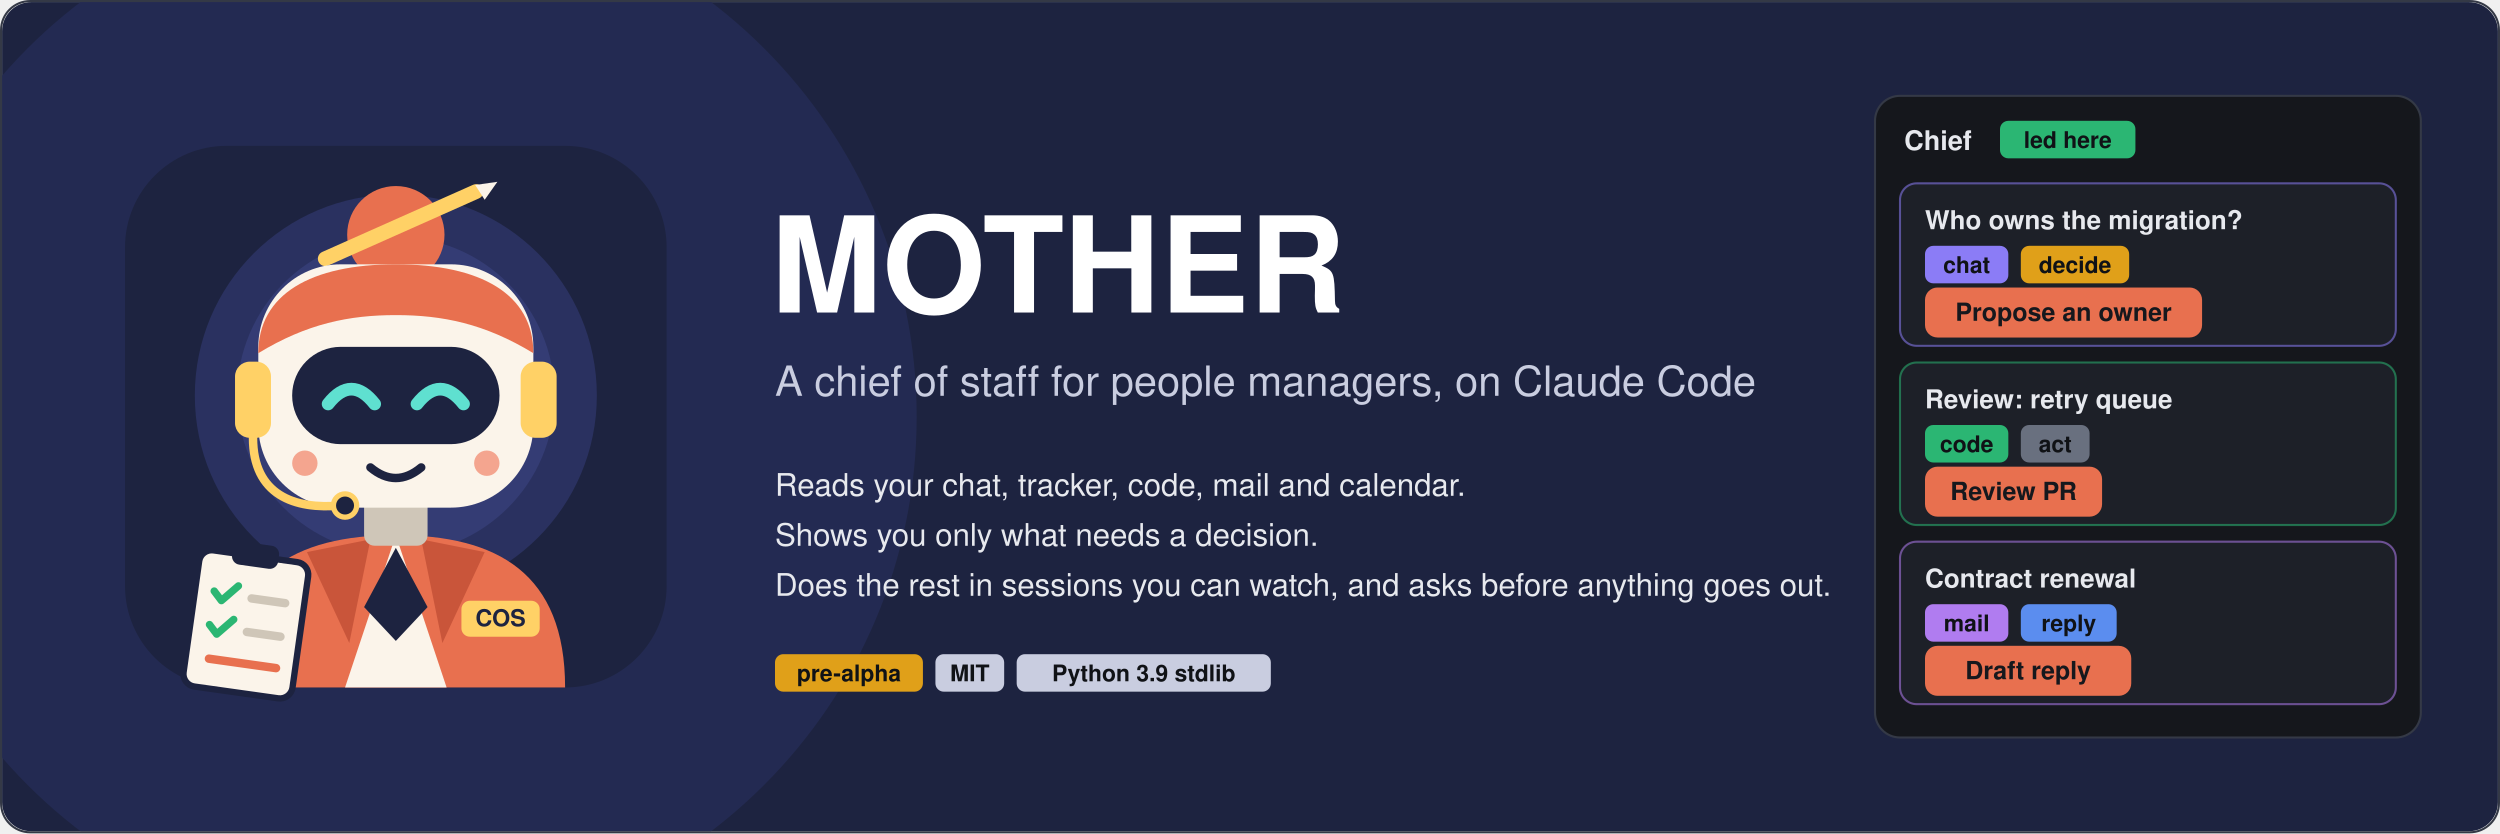
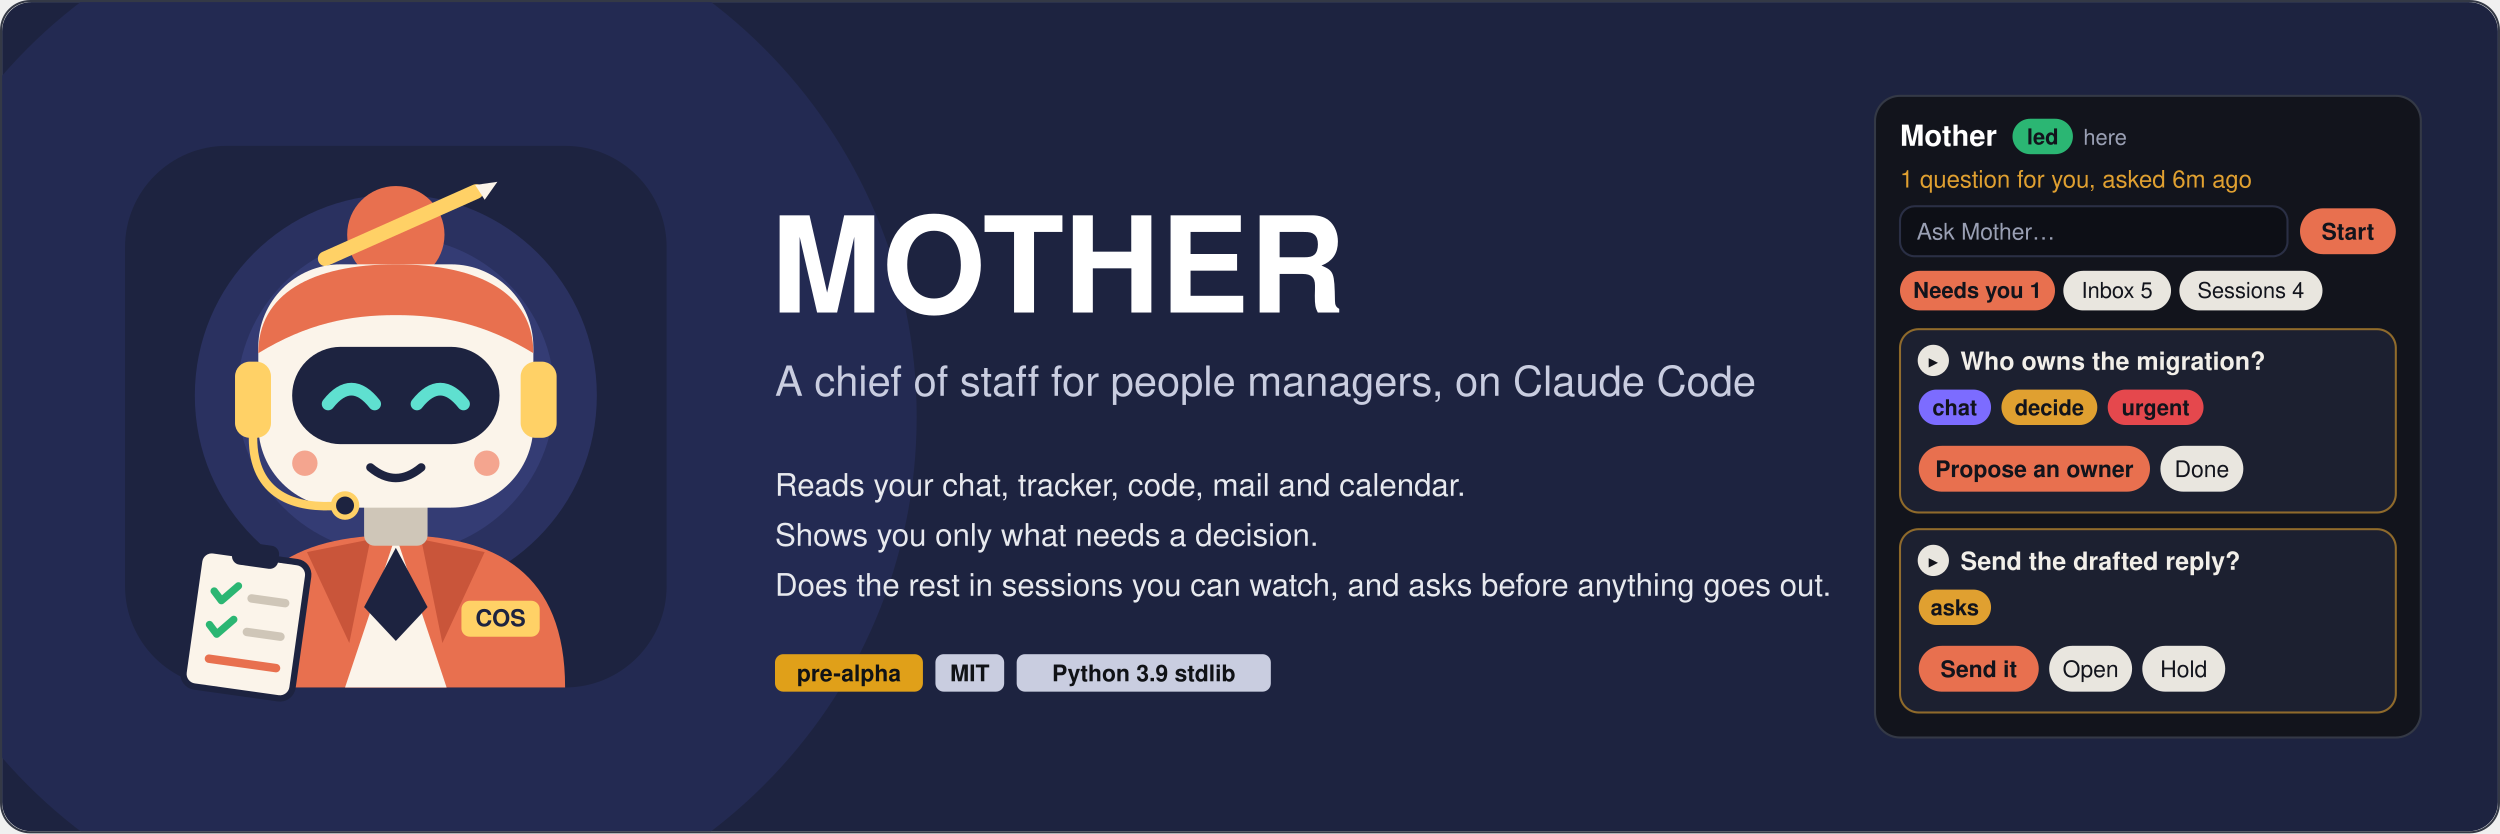
<svg xmlns="http://www.w3.org/2000/svg" viewBox="0 0 1200 400" width="1200" height="400" font-family="-apple-system, 'Segoe UI', Helvetica, Arial, sans-serif" role="img" aria-label="MOTHER: a chief of staff for people managers">
  <clipPath id="hc">
    <rect x="1" y="1" width="1198" height="398" rx="14" />
  </clipPath>
  <g clip-path="url(#hc)">
    <rect width="1200" height="400" fill="#1d2340" />
    <circle cx="190" cy="200" r="250" fill="#232a52" />
    <g transform="translate(60 70) scale(0.5078)">
      <rect width="512" height="512" rx="96" fill="#1d2340" />
      <circle cx="256" cy="236" r="190" fill="#2a3160" />
      <circle cx="256" cy="236" r="150" fill="#343c74" />
      <path d="M96 512 C96 404 160 368 256 368 C352 368 416 404 416 512 Z" fill="#e8704f" />
      <path d="M256 368 L208 512 L304 512 Z" fill="#fbf4ea" />
      <path d="M256 380 L226 436 L256 468 L286 436 Z" fill="#1d2340" />
      <path d="M172 384 L232 372 L212 470 Z" fill="#c9553a" />
      <path d="M340 384 L280 372 L300 470 Z" fill="#c9553a" />
      <rect x="318" y="430" width="74" height="34" rx="8" fill="#ffd166" />
      <text x="355" y="454" font-family="Helvetica, Arial, sans-serif" font-size="22" font-weight="700" text-anchor="middle" fill="#1d2340">COS</text>
      <rect x="226" y="330" width="60" height="48" rx="10" fill="#cfc6b8" />
      <circle cx="256" cy="84" r="46" fill="#e8704f" />
      <rect x="176" y="70" width="170" height="14" rx="7" transform="rotate(-24 256 77)" fill="#ffd166" />
      <path d="M331 37 L352 34 L340 51 Z" fill="#fbf4ea" />
      <rect x="126" y="112" width="260" height="230" rx="78" fill="#fbf4ea" />
      <path d="M126 196 C126 140 176 112 256 112 C336 112 386 140 386 196 C340 168 300 160 256 160 C212 160 172 168 126 196 Z" fill="#e8704f" />
      <rect x="158" y="190" width="196" height="92" rx="46" fill="#1d2340" />
      <path d="M192 244 Q214 216 236 244" stroke="#5fe0d0" stroke-width="12" stroke-linecap="round" fill="none" />
      <path d="M276 244 Q298 216 320 244" stroke="#5fe0d0" stroke-width="12" stroke-linecap="round" fill="none" />
      <circle cx="170" cy="300" r="12" fill="#f4a58f" />
      <circle cx="342" cy="300" r="12" fill="#f4a58f" />
      <path d="M232 304 Q256 324 280 304" stroke="#1d2340" stroke-width="8" stroke-linecap="round" fill="none" />
      <rect x="104" y="204" width="34" height="72" rx="14" fill="#ffd166" />
      <rect x="374" y="204" width="34" height="72" rx="14" fill="#ffd166" />
      <path d="M121 276 C121 330 160 344 204 340" stroke="#ffd166" stroke-width="8" stroke-linecap="round" fill="none" />
      <circle cx="208" cy="340" r="11" fill="#1d2340" stroke="#ffd166" stroke-width="5" />
      <g transform="rotate(8 120 440)">
        <rect x="64" y="388" width="104" height="130" rx="12" fill="#fbf4ea" stroke="#1d2340" stroke-width="6" />
        <rect x="94" y="376" width="44" height="22" rx="8" fill="#1d2340" />
        <path d="M82 426 l8 8 l14 -16" stroke="#2bb673" stroke-width="7" stroke-linecap="round" stroke-linejoin="round" fill="none" />
        <path d="M82 458 l8 8 l14 -16" stroke="#2bb673" stroke-width="7" stroke-linecap="round" stroke-linejoin="round" fill="none" />
        <rect x="114" y="424" width="40" height="8" rx="4" fill="#cfc6b8" />
        <rect x="114" y="456" width="40" height="8" rx="4" fill="#cfc6b8" />
        <rect x="82" y="486" width="72" height="8" rx="4" fill="#e8704f" />
      </g>
    </g>
  </g>
  <text x="370" y="150" font-size="64" fill="#ffffff" font-weight="800">MOTHER</text>
  <text x="372" y="190" font-size="20" fill="#c9cde0">A chief of staff for people managers, on Claude Code</text>
  <text x="372" y="238" font-size="15" fill="#e7e9ee">Reads your chat, tracker, code, mail and calendar.</text>
  <text x="372" y="262" font-size="15" fill="#e7e9ee">Shows you only what needs a decision.</text>
  <text x="372" y="286" font-size="15" fill="#e7e9ee">Does the rest in sessions you can watch, and asks before anything goes out.</text>
  <rect x="372" y="314" width="71" height="18" rx="4" fill="#e0a019" />
  <text x="407.5" y="327" font-size="11" fill="#101216" font-weight="700" text-anchor="middle">pre-alpha</text>
  <rect x="449" y="314" width="33" height="18" rx="4" fill="#c9cde0" />
  <text x="465.5" y="327" font-size="11" fill="#101216" font-weight="700" text-anchor="middle">MIT</text>
  <rect x="488" y="314" width="122" height="18" rx="4" fill="#c9cde0" />
  <text x="549.0" y="327" font-size="11" fill="#101216" font-weight="700" text-anchor="middle">Python 3.9 stdlib</text>
-   <rect x="900" y="46" width="262" height="308" rx="12" fill="#15171c" stroke="#343946" />
-   <text x="914" y="72" font-size="13" fill="#e7e9ee" font-weight="700">Chief</text>
-   <rect x="960" y="58" width="65" height="18" rx="4" fill="#2bb673" />
-   <text x="992.5" y="71" font-size="11" fill="#101216" font-weight="700" text-anchor="middle">led here</text>
-   <rect x="912" y="88" width="238" height="78" rx="8" fill="#1d2028" stroke="#8b7cf6" stroke-width="1" stroke-opacity="0.55" />
-   <text x="924" y="110" font-size="12.5" fill="#e7e9ee" font-weight="700">Who owns the migration?</text>
-   <rect x="924" y="118" width="40" height="18" rx="4" fill="#8b7cf6" />
-   <text x="944.0" y="131" font-size="11" fill="#101216" font-weight="700" text-anchor="middle">chat</text>
-   <rect x="970" y="118" width="52" height="18" rx="4" fill="#e0a019" />
-   <text x="996.0" y="131" font-size="11" fill="#101216" font-weight="700" text-anchor="middle">decide</text>
-   <rect x="924" y="138" width="133" height="24" rx="6" fill="#e8704f" />
-   <text x="990.5" y="154" font-size="12" fill="#16181d" font-weight="700" text-anchor="middle">Propose an owner</text>
-   <rect x="912" y="174" width="238" height="78" rx="8" fill="#1d2028" stroke="#2bb673" stroke-width="1" stroke-opacity="0.55" />
-   <text x="924" y="196" font-size="12.5" fill="#e7e9ee" font-weight="700">Review: retry queue</text>
-   <rect x="924" y="204" width="40" height="18" rx="4" fill="#2bb673" />
-   <text x="944.0" y="217" font-size="11" fill="#101216" font-weight="700" text-anchor="middle">code</text>
-   <rect x="970" y="204" width="33" height="18" rx="4" fill="#69707f" />
-   <text x="986.5" y="217" font-size="11" fill="#101216" font-weight="700" text-anchor="middle">act</text>
-   <rect x="924" y="224" width="85" height="24" rx="6" fill="#e8704f" />
-   <text x="966.5" y="240" font-size="12" fill="#16181d" font-weight="700" text-anchor="middle">Review PR</text>
-   <rect x="912" y="260" width="238" height="78" rx="8" fill="#1d2028" stroke="#b07cf0" stroke-width="1" stroke-opacity="0.55" />
-   <text x="924" y="282" font-size="12.5" fill="#e7e9ee" font-weight="700">Contract renewal</text>
-   <rect x="924" y="290" width="40" height="18" rx="4" fill="#b07cf0" />
-   <text x="944.0" y="303" font-size="11" fill="#101216" font-weight="700" text-anchor="middle">mail</text>
-   <rect x="970" y="290" width="46" height="18" rx="4" fill="#5b8def" />
-   <text x="993.0" y="303" font-size="11" fill="#101216" font-weight="700" text-anchor="middle">reply</text>
-   <rect x="924" y="310" width="99" height="24" rx="6" fill="#e8704f" />
-   <text x="973.5" y="326" font-size="12" fill="#16181d" font-weight="700" text-anchor="middle">Draft reply</text>
+   <rect x="900.0" y="46.0" width="262.0" height="308.0" rx="12" fill="#12141c" stroke="#343946" />
+   <text x="912.0" y="70.0" font-size="14" fill="#ffffff" font-weight="700">Mother</text>
+   <rect x="966.0" y="57.0" width="29.0" height="17.0" rx="8.5" fill="#2bb673" />
+   <text x="980.5" y="69.3" font-size="10.5" fill="#12141c" font-weight="700" text-anchor="middle">led</text>
+   <text x="1000.0" y="69.5" font-size="10.5" fill="#9aa0b4">here</text>
+   <text x="912.0" y="90.0" font-size="11.5" fill="#e0a030">1 question for you, asked 6m ago</text>
+   <rect x="912.0" y="99.0" width="186.0" height="24.0" rx="7" fill="#0d0f16" stroke="#2a2f45" />
+   <text x="920.0" y="115.0" font-size="11" fill="#9aa0b4">Ask Mother…</text>
+   <rect x="1104.0" y="100.0" width="46.0" height="22.0" rx="11" fill="#e8704f" />
+   <text x="1127.0" y="115.0" font-size="11" fill="#12141c" font-weight="700" text-anchor="middle">Start</text>
+   <rect x="912.0" y="130.0" width="74.4" height="19.0" rx="9.5" fill="#e8704f" />
+   <text x="949.2" y="143.0" font-size="10.5" fill="#12141c" font-weight="700" text-anchor="middle">Needs you 1</text>
+   <rect x="990.4" y="130.0" width="51.7" height="19.0" rx="9.5" fill="#e9e6df" />
+   <text x="1016.2" y="143.0" font-size="10.5" fill="#12141c" text-anchor="middle">Inbox 5</text>
+   <rect x="1046.1" y="130.0" width="68.7" height="19.0" rx="9.5" fill="#e9e6df" />
+   <text x="1080.4" y="143.0" font-size="10.5" fill="#12141c" text-anchor="middle">Sessions 4</text>
+   <rect x="912.0" y="158.0" width="238.0" height="88.0" rx="9" fill="#1c2030" stroke="#e0a030" stroke-opacity="0.6" />
+   <circle cx="928" cy="173" r="7.5" fill="#e9e6df" />
+   <text x="928.0" y="176.5" font-size="9" fill="#12141c" font-weight="700" text-anchor="middle">▸</text>
+   <text x="941.0" y="177.5" font-size="12" fill="#f2efe9" font-weight="700">Who owns the migration?</text>
+   <rect x="921.0" y="187.0" width="34.7" height="17.0" rx="8.5" fill="#7c6cff" />
+   <text x="938.3" y="199.3" font-size="10.5" fill="#12141c" font-weight="700" text-anchor="middle">chat</text>
+   <rect x="960.7" y="187.0" width="46.0" height="17.0" rx="8.5" fill="#e0a030" />
+   <text x="983.7" y="199.3" font-size="10.5" fill="#12141c" font-weight="700" text-anchor="middle">decide</text>
+   <rect x="1011.7" y="187.0" width="46.0" height="17.0" rx="8.5" fill="#e5484d" />
+   <text x="1034.7" y="199.3" font-size="10.5" fill="#12141c" font-weight="700" text-anchor="middle">urgent</text>
+   <rect x="921.0" y="214.0" width="111.0" height="22.0" rx="11" fill="#e8704f" />
+   <text x="976.5" y="229.0" font-size="11" fill="#12141c" font-weight="700" text-anchor="middle">Propose an owner</text>
+   <rect x="1037.0" y="214.0" width="39.8" height="22.0" rx="11" fill="#e9e6df" />
+   <text x="1056.9" y="229.0" font-size="11" fill="#12141c" text-anchor="middle">Done</text>
+   <rect x="912.0" y="254.0" width="238.0" height="88.0" rx="9" fill="#1c2030" stroke="#e0a030" stroke-opacity="0.6" />
+   <circle cx="928" cy="269" r="7.5" fill="#e9e6df" />
+   <text x="928.0" y="272.5" font-size="9" fill="#12141c" font-weight="700" text-anchor="middle">▸</text>
+   <text x="941.0" y="273.5" font-size="12" fill="#f2efe9" font-weight="700">Send the drafted reply?</text>
+   <rect x="921.0" y="283.0" width="34.7" height="17.0" rx="8.5" fill="#e0a030" />
+   <text x="938.3" y="295.3" font-size="10.5" fill="#12141c" font-weight="700" text-anchor="middle">asks</text>
+   <rect x="921.0" y="310.0" width="57.6" height="22.0" rx="11" fill="#e8704f" />
+   <text x="949.8" y="325.0" font-size="11" fill="#12141c" font-weight="700" text-anchor="middle">Send it</text>
+   <rect x="983.6" y="310.0" width="39.8" height="22.0" rx="11" fill="#e9e6df" />
+   <text x="1003.5" y="325.0" font-size="11" fill="#12141c" text-anchor="middle">Open</text>
+   <rect x="1028.3" y="310.0" width="39.8" height="22.0" rx="11" fill="#e9e6df" />
+   <text x="1048.2" y="325.0" font-size="11" fill="#12141c" text-anchor="middle">Hold</text>
  <rect x="0.5" y="0.5" width="1199" height="399" rx="14" fill="none" stroke="#343946" />
</svg>
